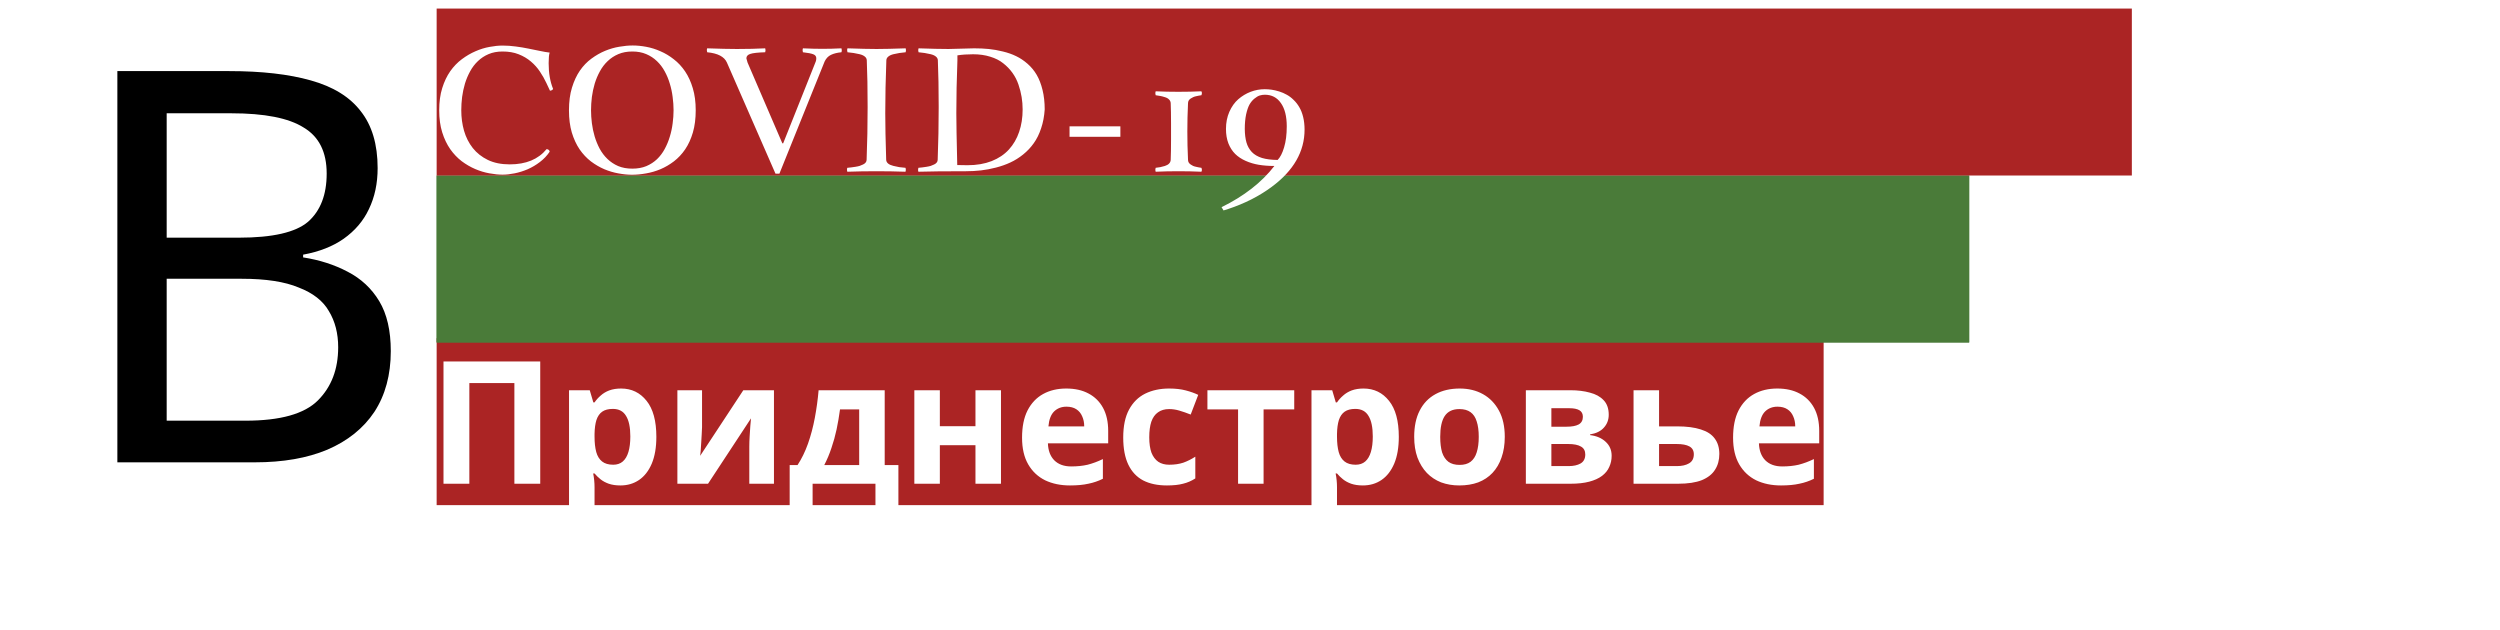
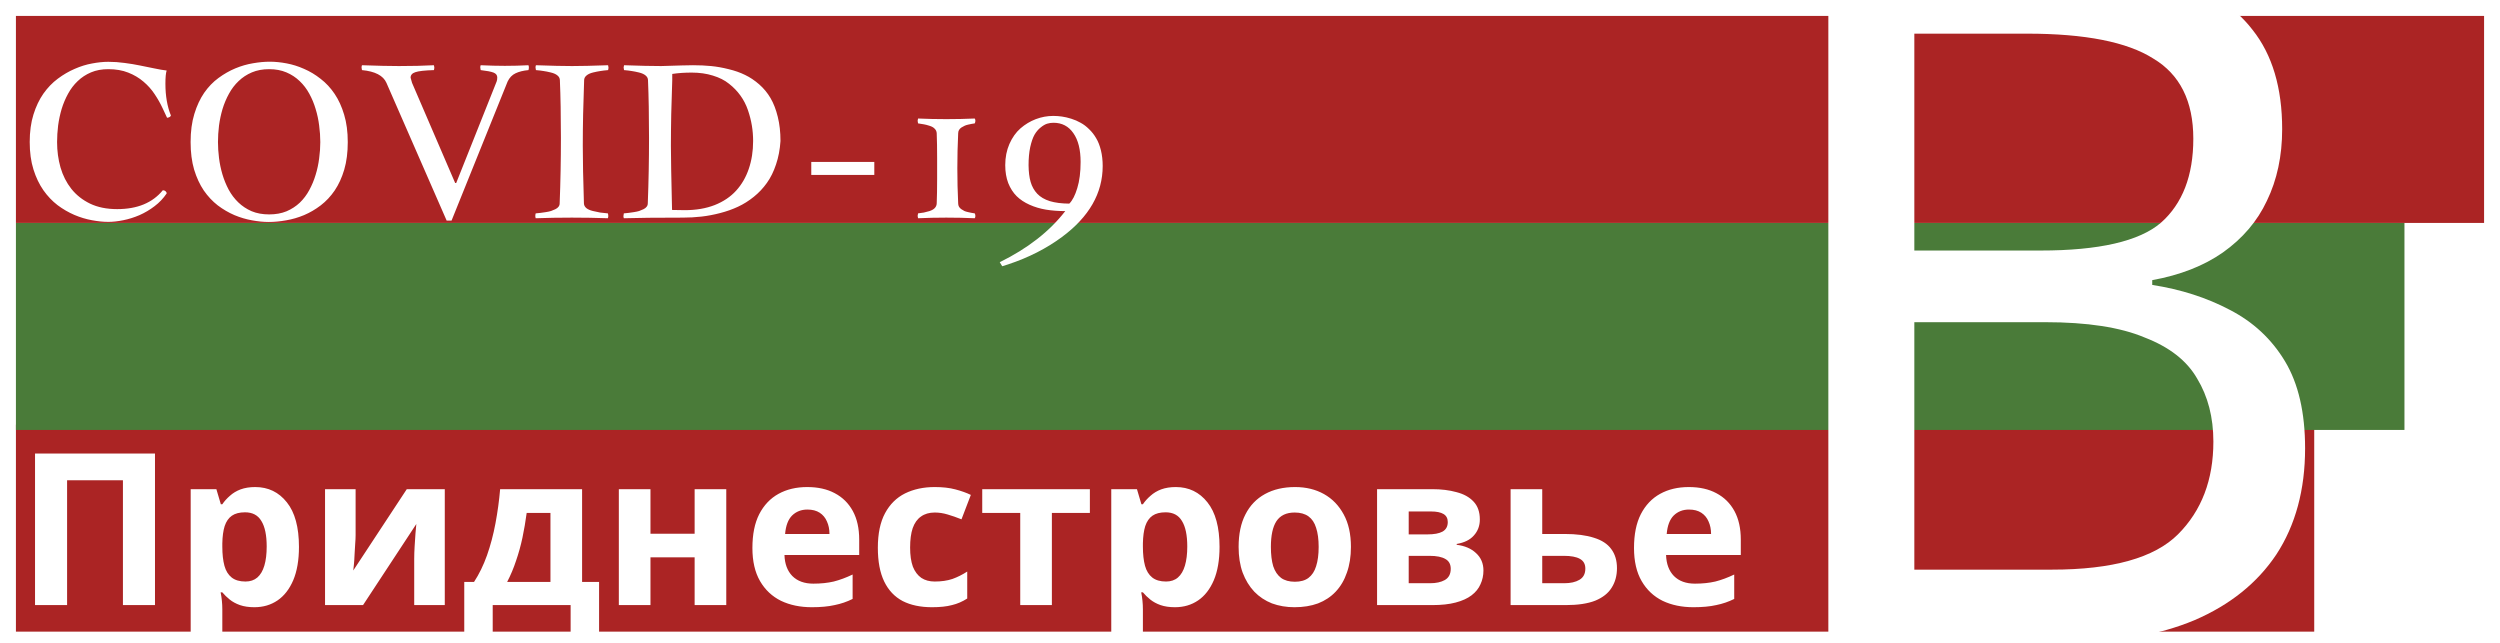
- <svg xmlns="http://www.w3.org/2000/svg" width="584" height="147" viewBox="0 0 584 147" fill="none">
-   <rect width="978" height="561" transform="translate(-129 -73)" fill="white" />
-   <rect x="102" y="79" width="324" height="39" fill="#AB2424" />
-   <rect x="102" y="41" width="358" height="39" fill="#4A7B39" />
-   <rect x="102" y="41" width="358" height="39" fill="#4A7B39" />
-   <rect x="102" y="2" width="396" height="39" fill="#AB2424" />
-   <path d="M117.402 10.645C118.431 10.645 119.453 10.716 120.469 10.859C121.497 10.99 122.48 11.152 123.418 11.348C124.368 11.53 125.267 11.712 126.113 11.895C126.96 12.077 127.721 12.207 128.398 12.285C128.242 12.754 128.164 13.581 128.164 14.766C128.164 17.07 128.509 19.069 129.199 20.762C129.121 20.996 128.88 21.139 128.477 21.191L127.637 19.395C127.22 18.496 126.719 17.611 126.133 16.738C125.547 15.853 124.844 15.065 124.023 14.375C123.203 13.672 122.246 13.105 121.152 12.676C120.072 12.246 118.822 12.031 117.402 12.031C116.178 12.031 115.091 12.233 114.141 12.637C113.19 13.04 112.357 13.587 111.641 14.277C110.924 14.954 110.319 15.749 109.824 16.66C109.329 17.559 108.926 18.516 108.613 19.531C108.314 20.547 108.092 21.588 107.949 22.656C107.819 23.724 107.754 24.759 107.754 25.762C107.754 27.428 107.969 29.023 108.398 30.547C108.841 32.07 109.525 33.418 110.449 34.59C111.374 35.749 112.546 36.673 113.965 37.363C115.397 38.053 117.103 38.398 119.082 38.398C122.871 38.398 125.736 37.214 127.676 34.844C127.884 34.844 128.053 34.902 128.184 35.02C128.327 35.137 128.398 35.28 128.398 35.449C127.773 36.374 127.012 37.175 126.113 37.852C125.228 38.529 124.284 39.089 123.281 39.531C122.279 39.961 121.263 40.28 120.234 40.488C119.219 40.697 118.275 40.801 117.402 40.801C116.452 40.801 115.423 40.697 114.316 40.488C113.223 40.293 112.122 39.961 111.016 39.492C109.922 39.023 108.867 38.411 107.852 37.656C106.849 36.888 105.957 35.95 105.176 34.844C104.395 33.724 103.77 32.415 103.301 30.918C102.832 29.421 102.598 27.702 102.598 25.762C102.598 23.809 102.832 22.083 103.301 20.586C103.77 19.076 104.395 17.76 105.176 16.641C105.97 15.521 106.875 14.583 107.891 13.828C108.919 13.06 109.98 12.441 111.074 11.973C112.168 11.491 113.262 11.152 114.355 10.957C115.449 10.749 116.465 10.645 117.402 10.645ZM147.812 10.625C148.815 10.625 149.87 10.729 150.977 10.938C152.096 11.146 153.197 11.491 154.277 11.973C155.371 12.441 156.413 13.066 157.402 13.848C158.405 14.616 159.284 15.56 160.039 16.68C160.794 17.799 161.393 19.108 161.836 20.605C162.292 22.103 162.52 23.822 162.52 25.762C162.52 27.715 162.298 29.447 161.855 30.957C161.413 32.454 160.814 33.763 160.059 34.883C159.303 35.99 158.424 36.927 157.422 37.695C156.432 38.45 155.384 39.062 154.277 39.531C153.184 39.987 152.064 40.312 150.918 40.508C149.772 40.716 148.678 40.82 147.637 40.82C146.647 40.82 145.592 40.716 144.473 40.508C143.366 40.312 142.266 39.987 141.172 39.531C140.078 39.062 139.03 38.45 138.027 37.695C137.038 36.927 136.159 35.99 135.391 34.883C134.635 33.763 134.03 32.454 133.574 30.957C133.132 29.447 132.91 27.715 132.91 25.762C132.91 23.756 133.145 21.992 133.613 20.469C134.082 18.932 134.701 17.604 135.469 16.484C136.25 15.365 137.148 14.434 138.164 13.691C139.193 12.936 140.254 12.331 141.348 11.875C142.454 11.419 143.561 11.1 144.668 10.918C145.788 10.723 146.836 10.625 147.812 10.625ZM147.715 12.031C146.491 12.031 145.404 12.233 144.453 12.637C143.503 13.04 142.669 13.587 141.953 14.277C141.237 14.954 140.632 15.749 140.137 16.66C139.642 17.559 139.238 18.516 138.926 19.531C138.626 20.547 138.405 21.588 138.262 22.656C138.132 23.724 138.066 24.759 138.066 25.762C138.066 26.725 138.132 27.728 138.262 28.77C138.392 29.811 138.607 30.84 138.906 31.855C139.206 32.858 139.596 33.815 140.078 34.727C140.573 35.638 141.178 36.439 141.895 37.129C142.611 37.819 143.444 38.372 144.395 38.789C145.358 39.193 146.465 39.395 147.715 39.395C148.939 39.395 150.026 39.199 150.977 38.809C151.927 38.405 152.76 37.865 153.477 37.188C154.193 36.497 154.792 35.703 155.273 34.805C155.768 33.893 156.165 32.936 156.465 31.934C156.777 30.918 156.999 29.883 157.129 28.828C157.272 27.773 157.344 26.751 157.344 25.762C157.344 24.759 157.272 23.724 157.129 22.656C156.999 21.588 156.777 20.547 156.465 19.531C156.165 18.516 155.768 17.559 155.273 16.66C154.779 15.749 154.173 14.954 153.457 14.277C152.741 13.587 151.908 13.04 150.957 12.637C150.007 12.233 148.926 12.031 147.715 12.031ZM165.195 11.289C168.138 11.393 170.456 11.445 172.148 11.445C174.609 11.445 176.81 11.393 178.75 11.289C178.802 11.497 178.828 11.641 178.828 11.719C178.828 11.862 178.802 12.025 178.75 12.207C177.031 12.259 175.866 12.389 175.254 12.598C174.655 12.793 174.355 13.138 174.355 13.633C174.355 13.646 174.447 13.971 174.629 14.609L182.754 33.477H182.949L190.566 14.355C190.645 14.16 190.684 13.906 190.684 13.594C190.684 13.164 190.449 12.858 189.98 12.676C189.512 12.493 188.704 12.337 187.559 12.207C187.507 11.921 187.48 11.745 187.48 11.68C187.48 11.575 187.507 11.445 187.559 11.289C189.238 11.367 190.755 11.406 192.109 11.406C193.594 11.406 195.078 11.367 196.562 11.289C196.615 11.445 196.641 11.575 196.641 11.68C196.641 11.888 196.615 12.064 196.562 12.207C195.586 12.298 194.772 12.5 194.121 12.812C193.483 13.112 192.988 13.626 192.637 14.355L182.07 40.566H181.152L169.805 14.609C169.206 13.242 167.669 12.441 165.195 12.207C165.143 11.973 165.117 11.81 165.117 11.719C165.117 11.588 165.143 11.445 165.195 11.289ZM197.969 11.289C200.885 11.393 203.151 11.445 204.766 11.445C206.38 11.445 208.646 11.393 211.562 11.289C211.615 11.497 211.641 11.641 211.641 11.719C211.641 11.862 211.615 12.025 211.562 12.207C210.964 12.259 210.475 12.318 210.098 12.383C209.733 12.435 209.277 12.526 208.73 12.656C208.197 12.787 207.786 12.975 207.5 13.223C207.214 13.457 207.064 13.743 207.051 14.082C206.882 18.509 206.797 22.63 206.797 26.445C206.797 29.232 206.868 32.858 207.012 37.324C207.025 37.663 207.174 37.956 207.461 38.203C207.747 38.438 208.158 38.62 208.691 38.75C209.238 38.88 209.694 38.978 210.059 39.043C210.436 39.095 210.924 39.147 211.523 39.199C211.576 39.355 211.602 39.531 211.602 39.727C211.602 39.831 211.576 39.961 211.523 40.117C209.31 40.039 207.044 40 204.727 40C202.383 40 200.117 40.039 197.93 40.117C197.878 39.961 197.852 39.831 197.852 39.727C197.852 39.505 197.878 39.329 197.93 39.199C198.32 39.16 198.633 39.128 198.867 39.102C199.102 39.075 199.421 39.03 199.824 38.965C200.241 38.9 200.573 38.828 200.82 38.75C201.081 38.659 201.348 38.548 201.621 38.418C201.895 38.288 202.096 38.132 202.227 37.949C202.37 37.767 202.441 37.559 202.441 37.324C202.598 33.249 202.676 29.141 202.676 25C202.676 20.781 202.611 17.142 202.48 14.082C202.467 13.743 202.318 13.457 202.031 13.223C201.745 12.975 201.328 12.787 200.781 12.656C200.247 12.526 199.792 12.435 199.414 12.383C199.049 12.318 198.568 12.259 197.969 12.207C197.917 11.973 197.891 11.81 197.891 11.719C197.891 11.588 197.917 11.445 197.969 11.289ZM214.57 11.289C217.487 11.393 219.818 11.445 221.562 11.445C224.818 11.341 226.816 11.289 227.559 11.289C228.77 11.289 229.909 11.341 230.977 11.445C232.044 11.55 233.145 11.745 234.277 12.031C235.423 12.305 236.458 12.669 237.383 13.125C238.307 13.568 239.193 14.16 240.039 14.902C240.885 15.645 241.595 16.504 242.168 17.48C242.741 18.457 243.197 19.635 243.535 21.016C243.874 22.383 244.043 23.9 244.043 25.566C243.939 27.168 243.659 28.639 243.203 29.98C242.76 31.322 242.188 32.48 241.484 33.457C240.794 34.434 239.974 35.306 239.023 36.074C238.073 36.842 237.077 37.467 236.035 37.949C235.007 38.431 233.887 38.828 232.676 39.141C231.478 39.453 230.306 39.675 229.16 39.805C228.027 39.935 226.855 40 225.645 40C220.762 40 217.057 40.039 214.531 40.117C214.479 39.961 214.453 39.831 214.453 39.727C214.453 39.635 214.479 39.46 214.531 39.199C214.922 39.16 215.234 39.128 215.469 39.102C215.703 39.075 216.022 39.03 216.426 38.965C216.842 38.9 217.174 38.828 217.422 38.75C217.682 38.659 217.949 38.548 218.223 38.418C218.496 38.288 218.698 38.132 218.828 37.949C218.971 37.767 219.043 37.559 219.043 37.324C219.199 33.249 219.277 29.141 219.277 25C219.277 20.781 219.212 17.142 219.082 14.082C219.069 13.743 218.919 13.457 218.633 13.223C218.346 12.975 217.93 12.787 217.383 12.656C216.849 12.526 216.393 12.435 216.016 12.383C215.651 12.318 215.169 12.259 214.57 12.207C214.518 11.973 214.492 11.81 214.492 11.719C214.492 11.641 214.518 11.497 214.57 11.289ZM223.652 14.082C223.483 18.509 223.398 22.63 223.398 26.445C223.398 28.555 223.47 32.591 223.613 38.555C224.173 38.581 224.974 38.594 226.016 38.594C228.125 38.594 230 38.275 231.641 37.637C233.281 36.986 234.629 36.081 235.684 34.922C236.738 33.763 237.533 32.396 238.066 30.82C238.613 29.232 238.887 27.48 238.887 25.566C238.887 24.577 238.809 23.607 238.652 22.656C238.496 21.706 238.249 20.736 237.91 19.746C237.572 18.756 237.103 17.845 236.504 17.012C235.905 16.178 235.189 15.436 234.355 14.785C233.535 14.121 232.52 13.607 231.309 13.242C230.111 12.865 228.783 12.676 227.324 12.676C225.983 12.676 224.759 12.76 223.652 12.93V14.082ZM249.844 31.953V29.512H261.719V31.953H249.844ZM280.645 39.199C280.723 39.355 280.762 39.518 280.762 39.688C280.762 39.857 280.723 40 280.645 40.117C278.926 40.039 277.135 40 275.273 40C273.451 40 271.68 40.039 269.961 40.117C269.909 39.909 269.883 39.766 269.883 39.688C269.883 39.622 269.909 39.46 269.961 39.199C270.43 39.134 270.794 39.082 271.055 39.043C271.315 38.991 271.667 38.9 272.109 38.77C272.552 38.626 272.884 38.438 273.105 38.203C273.34 37.956 273.464 37.663 273.477 37.324C273.529 36.035 273.555 34.473 273.555 32.637V28.809C273.555 26.96 273.529 25.397 273.477 24.121C273.464 23.783 273.34 23.496 273.105 23.262C272.884 23.014 272.552 22.826 272.109 22.695C271.667 22.552 271.315 22.461 271.055 22.422C270.794 22.37 270.43 22.311 269.961 22.246C269.909 21.96 269.883 21.797 269.883 21.758C269.883 21.68 269.909 21.537 269.961 21.328C271.68 21.406 273.451 21.445 275.273 21.445C277.135 21.445 278.926 21.406 280.645 21.328C280.723 21.445 280.762 21.588 280.762 21.758C280.762 21.914 280.723 22.077 280.645 22.246C280.371 22.285 280.169 22.318 280.039 22.344C279.909 22.37 279.694 22.415 279.395 22.48C279.095 22.546 278.861 22.624 278.691 22.715C278.522 22.793 278.333 22.897 278.125 23.027C277.93 23.158 277.78 23.314 277.676 23.496C277.572 23.678 277.52 23.887 277.52 24.121C277.415 26.322 277.363 28.522 277.363 30.723C277.363 32.923 277.415 35.124 277.52 37.324C277.52 37.559 277.572 37.767 277.676 37.949C277.78 38.132 277.93 38.288 278.125 38.418C278.333 38.548 278.522 38.659 278.691 38.75C278.861 38.828 279.095 38.9 279.395 38.965C279.694 39.03 279.909 39.075 280.039 39.102C280.169 39.128 280.371 39.16 280.645 39.199ZM285.82 49.16L285.352 48.398C290.625 45.807 294.74 42.598 297.695 38.77C296.38 38.77 295.169 38.678 294.062 38.496C292.969 38.314 291.94 38.008 290.977 37.578C290.013 37.148 289.199 36.608 288.535 35.957C287.871 35.293 287.344 34.473 286.953 33.496C286.576 32.507 286.387 31.38 286.387 30.117C286.387 28.659 286.647 27.331 287.168 26.133C287.702 24.922 288.398 23.939 289.258 23.184C290.13 22.428 291.094 21.849 292.148 21.445C293.216 21.042 294.31 20.84 295.43 20.84C295.977 20.84 296.523 20.879 297.07 20.957C297.617 21.035 298.203 21.172 298.828 21.367C299.453 21.562 300.039 21.816 300.586 22.129C301.146 22.428 301.68 22.832 302.188 23.34C302.708 23.835 303.151 24.401 303.516 25.039C303.893 25.664 304.193 26.426 304.414 27.324C304.635 28.223 304.746 29.206 304.746 30.273C304.746 35.404 302.188 39.863 297.07 43.652C294.154 45.814 290.775 47.533 286.934 48.809C286.191 49.043 285.82 49.16 285.82 49.16ZM290.781 30.117C290.794 31.367 290.924 32.422 291.172 33.281C291.419 34.141 291.836 34.883 292.422 35.508C293.008 36.12 293.796 36.582 294.785 36.895C295.775 37.194 296.999 37.35 298.457 37.363C299.056 36.764 299.557 35.788 299.961 34.434C300.378 33.079 300.586 31.439 300.586 29.512C300.586 27.181 300.13 25.371 299.219 24.082C298.32 22.78 297.07 22.129 295.469 22.129C295.065 22.129 294.668 22.188 294.277 22.305C293.9 22.422 293.49 22.663 293.047 23.027C292.604 23.379 292.22 23.835 291.895 24.395C291.582 24.954 291.315 25.729 291.094 26.719C290.885 27.708 290.781 28.841 290.781 30.117Z" fill="white" />
-   <path d="M53.528 16.608C61.123 16.608 67.48 17.333 72.6 18.784C77.805 20.235 81.688 22.624 84.248 25.952C86.893 29.28 88.216 33.717 88.216 39.264C88.216 42.848 87.533 46.048 86.168 48.864C84.888 51.595 82.925 53.899 80.28 55.776C77.72 57.568 74.563 58.805 70.808 59.488V60.128C74.648 60.725 78.104 61.835 81.176 63.456C84.333 65.077 86.808 67.381 88.6 70.368C90.392 73.355 91.288 77.237 91.288 82.016C91.288 87.563 90.008 92.299 87.448 96.224C84.888 100.064 81.219 103.008 76.44 105.056C71.747 107.019 66.115 108 59.544 108H27.416V16.608H53.528ZM55.832 55.52C63.683 55.52 69.059 54.283 71.96 51.808C74.861 49.248 76.312 45.493 76.312 40.544C76.312 35.509 74.52 31.925 70.936 29.792C67.437 27.573 61.805 26.464 54.04 26.464H38.936V55.52H55.832ZM38.936 65.12V98.272H57.368C65.475 98.272 71.107 96.693 74.264 93.536C77.421 90.379 79 86.24 79 81.12C79 77.877 78.275 75.061 76.824 72.672C75.459 70.283 73.112 68.448 69.784 67.168C66.541 65.803 62.104 65.12 56.472 65.12H38.936Z" fill="black" />
-   <path d="M103.6 113V84.44H126.2V113H120.16V89.48H109.64V113H103.6ZM145.085 90.76C147.538 90.76 149.525 91.72 151.045 93.64C152.565 95.533 153.325 98.333 153.325 102.04C153.325 104.52 152.965 106.613 152.245 108.32C151.525 110 150.538 111.267 149.285 112.12C148.031 112.973 146.578 113.4 144.925 113.4C143.885 113.4 142.978 113.267 142.205 113C141.458 112.733 140.818 112.387 140.285 111.96C139.751 111.533 139.285 111.08 138.885 110.6H138.565C138.671 111.107 138.751 111.64 138.805 112.2C138.858 112.733 138.885 113.267 138.885 113.8V122.6H132.925V91.16H137.765L138.605 94H138.885C139.285 93.413 139.765 92.88 140.325 92.4C140.885 91.893 141.551 91.493 142.325 91.2C143.125 90.907 144.045 90.76 145.085 90.76ZM143.165 95.52C142.125 95.52 141.298 95.733 140.685 96.16C140.071 96.587 139.618 97.24 139.325 98.12C139.058 98.973 138.911 100.053 138.885 101.36V102C138.885 103.413 139.018 104.613 139.285 105.6C139.551 106.56 140.005 107.293 140.645 107.8C141.285 108.307 142.151 108.56 143.245 108.56C144.151 108.56 144.898 108.307 145.485 107.8C146.071 107.293 146.511 106.547 146.805 105.56C147.098 104.573 147.245 103.373 147.245 101.96C147.245 99.827 146.911 98.227 146.245 97.16C145.605 96.067 144.578 95.52 143.165 95.52ZM163.997 99.8C163.997 100.253 163.971 100.813 163.917 101.48C163.891 102.147 163.851 102.827 163.797 103.52C163.771 104.213 163.731 104.827 163.677 105.36C163.624 105.893 163.584 106.267 163.557 106.48L173.637 91.16H180.797V113H175.037V104.28C175.037 103.56 175.064 102.773 175.117 101.92C175.171 101.04 175.224 100.227 175.277 99.48C175.357 98.707 175.411 98.12 175.437 97.72L165.397 113H158.237V91.16H163.997V99.8ZM206.666 91.16V108.64H209.866V120.84H204.506V113H189.826V120.84H184.466V108.64H186.306C187.266 107.173 188.08 105.507 188.746 103.64C189.413 101.747 189.946 99.733 190.346 97.6C190.746 95.467 191.04 93.32 191.226 91.16H206.666ZM196.226 95.64C196.013 97.24 195.746 98.8 195.426 100.32C195.106 101.813 194.706 103.253 194.226 104.64C193.773 106.027 193.213 107.36 192.546 108.64H200.706V95.64H196.226ZM219.549 91.16V99.56H227.869V91.16H233.829V113H227.869V104H219.549V113H213.589V91.16H219.549ZM249.073 90.76C251.1 90.76 252.833 91.147 254.273 91.92C255.74 92.693 256.873 93.813 257.673 95.28C258.473 96.747 258.873 98.547 258.873 100.68V103.56H244.793C244.846 105.24 245.34 106.56 246.273 107.52C247.233 108.48 248.553 108.96 250.233 108.96C251.646 108.96 252.926 108.827 254.073 108.56C255.22 108.267 256.406 107.827 257.633 107.24V111.84C256.566 112.373 255.433 112.76 254.233 113C253.06 113.267 251.633 113.4 249.953 113.4C247.766 113.4 245.833 113 244.153 112.2C242.473 111.373 241.153 110.133 240.193 108.48C239.233 106.827 238.753 104.747 238.753 102.24C238.753 99.68 239.18 97.56 240.033 95.88C240.913 94.173 242.126 92.893 243.673 92.04C245.22 91.187 247.02 90.76 249.073 90.76ZM249.113 95C247.966 95 247.006 95.373 246.233 96.12C245.486 96.867 245.046 98.027 244.913 99.6H253.273C253.273 98.72 253.113 97.933 252.793 97.24C252.5 96.547 252.046 96 251.433 95.6C250.82 95.2 250.046 95 249.113 95ZM272.586 113.4C270.426 113.4 268.586 113.013 267.066 112.24C265.546 111.44 264.386 110.213 263.586 108.56C262.786 106.907 262.386 104.787 262.386 102.2C262.386 99.533 262.839 97.36 263.746 95.68C264.653 94 265.906 92.76 267.506 91.96C269.133 91.16 270.999 90.76 273.106 90.76C274.599 90.76 275.893 90.907 276.986 91.2C278.106 91.493 279.079 91.84 279.906 92.24L278.146 96.84C277.213 96.467 276.333 96.16 275.506 95.92C274.706 95.68 273.906 95.56 273.106 95.56C272.066 95.56 271.199 95.813 270.506 96.32C269.813 96.8 269.293 97.533 268.946 98.52C268.626 99.48 268.466 100.693 268.466 102.16C268.466 103.6 268.639 104.8 268.986 105.76C269.359 106.693 269.893 107.4 270.586 107.88C271.279 108.333 272.119 108.56 273.106 108.56C274.359 108.56 275.466 108.4 276.426 108.08C277.386 107.733 278.319 107.267 279.226 106.68V111.76C278.319 112.347 277.359 112.76 276.346 113C275.359 113.267 274.106 113.4 272.586 113.4ZM302.333 95.64H295.173V113H289.213V95.64H282.053V91.16H302.333V95.64ZM318.522 90.76C320.976 90.76 322.962 91.72 324.482 93.64C326.002 95.533 326.762 98.333 326.762 102.04C326.762 104.52 326.402 106.613 325.682 108.32C324.962 110 323.976 111.267 322.722 112.12C321.469 112.973 320.016 113.4 318.362 113.4C317.322 113.4 316.416 113.267 315.642 113C314.896 112.733 314.256 112.387 313.722 111.96C313.189 111.533 312.722 111.08 312.322 110.6H312.002C312.109 111.107 312.189 111.64 312.242 112.2C312.296 112.733 312.322 113.267 312.322 113.8V122.6H306.362V91.16H311.202L312.042 94H312.322C312.722 93.413 313.202 92.88 313.762 92.4C314.322 91.893 314.989 91.493 315.762 91.2C316.562 90.907 317.482 90.76 318.522 90.76ZM316.602 95.52C315.562 95.52 314.736 95.733 314.122 96.16C313.509 96.587 313.056 97.24 312.762 98.12C312.496 98.973 312.349 100.053 312.322 101.36V102C312.322 103.413 312.456 104.613 312.722 105.6C312.989 106.56 313.442 107.293 314.082 107.8C314.722 108.307 315.589 108.56 316.682 108.56C317.589 108.56 318.336 108.307 318.922 107.8C319.509 107.293 319.949 106.547 320.242 105.56C320.536 104.573 320.682 103.373 320.682 101.96C320.682 99.827 320.349 98.227 319.682 97.16C319.042 96.067 318.016 95.52 316.602 95.52ZM351.515 102.04C351.515 103.853 351.261 105.467 350.755 106.88C350.275 108.293 349.568 109.493 348.635 110.48C347.728 111.44 346.621 112.173 345.315 112.68C344.008 113.16 342.528 113.4 340.875 113.4C339.355 113.4 337.941 113.16 336.635 112.68C335.355 112.173 334.248 111.44 333.315 110.48C332.381 109.493 331.648 108.293 331.115 106.88C330.608 105.467 330.355 103.853 330.355 102.04C330.355 99.613 330.781 97.573 331.635 95.92C332.488 94.24 333.715 92.96 335.315 92.08C336.915 91.2 338.808 90.76 340.995 90.76C343.048 90.76 344.861 91.2 346.435 92.08C348.008 92.96 349.248 94.24 350.155 95.92C351.061 97.573 351.515 99.613 351.515 102.04ZM336.435 102.04C336.435 103.48 336.581 104.693 336.875 105.68C337.195 106.64 337.688 107.373 338.355 107.88C339.021 108.36 339.888 108.6 340.955 108.6C342.021 108.6 342.875 108.36 343.515 107.88C344.181 107.373 344.661 106.64 344.955 105.68C345.275 104.693 345.435 103.48 345.435 102.04C345.435 100.6 345.275 99.4 344.955 98.44C344.661 97.48 344.181 96.76 343.515 96.28C342.848 95.8 341.981 95.56 340.915 95.56C339.341 95.56 338.195 96.107 337.475 97.2C336.781 98.267 336.435 99.88 336.435 102.04ZM375.8 96.88C375.8 98.053 375.427 99.053 374.68 99.88C373.96 100.707 372.88 101.24 371.44 101.48V101.64C372.96 101.827 374.174 102.347 375.08 103.2C376.014 104.053 376.48 105.147 376.48 106.48C376.48 107.413 376.294 108.28 375.92 109.08C375.574 109.88 375.014 110.573 374.24 111.16C373.467 111.747 372.467 112.2 371.24 112.52C370.04 112.84 368.574 113 366.84 113H356.44V91.16H366.84C368.547 91.16 370.067 91.347 371.4 91.72C372.76 92.067 373.827 92.653 374.6 93.48C375.4 94.307 375.8 95.44 375.8 96.88ZM370.32 106.16C370.32 105.307 369.987 104.693 369.32 104.32C368.654 103.92 367.654 103.72 366.32 103.72H362.4V108.88H366.44C367.56 108.88 368.48 108.68 369.2 108.28C369.947 107.853 370.32 107.147 370.32 106.16ZM369.76 97.36C369.76 96.667 369.494 96.16 368.96 95.84C368.427 95.52 367.64 95.36 366.6 95.36H362.4V99.68H365.92C367.174 99.68 368.12 99.507 368.76 99.16C369.427 98.787 369.76 98.187 369.76 97.36ZM391.757 99.6C393.997 99.6 395.85 99.84 397.317 100.32C398.783 100.773 399.863 101.48 400.557 102.44C401.277 103.4 401.637 104.6 401.637 106.04C401.637 107.453 401.303 108.68 400.637 109.72C399.997 110.76 398.97 111.573 397.557 112.16C396.143 112.72 394.29 113 391.997 113H381.597V91.16H387.557V99.6H391.757ZM395.677 106.12C395.677 105.267 395.33 104.653 394.637 104.28C393.97 103.907 392.97 103.72 391.637 103.72H387.557V108.88H391.717C392.89 108.88 393.837 108.667 394.557 108.24C395.303 107.813 395.677 107.107 395.677 106.12ZM415.167 90.76C417.194 90.76 418.927 91.147 420.367 91.92C421.834 92.693 422.967 93.813 423.767 95.28C424.567 96.747 424.967 98.547 424.967 100.68V103.56H410.887C410.94 105.24 411.434 106.56 412.367 107.52C413.327 108.48 414.647 108.96 416.327 108.96C417.74 108.96 419.02 108.827 420.167 108.56C421.314 108.267 422.5 107.827 423.727 107.24V111.84C422.66 112.373 421.527 112.76 420.327 113C419.154 113.267 417.727 113.4 416.047 113.4C413.86 113.4 411.927 113 410.247 112.2C408.567 111.373 407.247 110.133 406.287 108.48C405.327 106.827 404.847 104.747 404.847 102.24C404.847 99.68 405.274 97.56 406.127 95.88C407.007 94.173 408.22 92.893 409.767 92.04C411.314 91.187 413.114 90.76 415.167 90.76ZM415.207 95C414.06 95 413.1 95.373 412.327 96.12C411.58 96.867 411.14 98.027 411.007 99.6H419.367C419.367 98.72 419.207 97.933 418.887 97.24C418.594 96.547 418.14 96 417.527 95.6C416.914 95.2 416.14 95 415.207 95Z" fill="white" />
+ <svg xmlns="http://www.w3.org/2000/svg" width="471" height="121" viewBox="0 0 471 121" fill="none">
+   <rect width="978" height="561" transform="translate(-245 -72)" fill="white" />
+   <rect x="3" y="80" width="433" height="39" fill="#AB2424" />
+   <rect x="3" y="42" width="450" height="39" fill="#4A7B39" />
+   <rect x="3" y="3" width="465" height="39" fill="#AB2424" />
+   <path d="M20.402 11.645C21.431 11.645 22.453 11.716 23.469 11.859C24.497 11.99 25.48 12.152 26.418 12.348C27.369 12.53 28.267 12.712 29.113 12.895C29.96 13.077 30.721 13.207 31.398 13.285C31.242 13.754 31.164 14.581 31.164 15.766C31.164 18.07 31.509 20.069 32.199 21.762C32.121 21.996 31.88 22.139 31.477 22.191L30.637 20.395C30.22 19.496 29.719 18.611 29.133 17.738C28.547 16.853 27.844 16.065 27.023 15.375C26.203 14.672 25.246 14.105 24.152 13.676C23.072 13.246 21.822 13.031 20.402 13.031C19.178 13.031 18.091 13.233 17.141 13.637C16.19 14.04 15.357 14.587 14.641 15.277C13.925 15.954 13.319 16.749 12.824 17.66C12.329 18.559 11.926 19.516 11.613 20.531C11.314 21.547 11.092 22.588 10.949 23.656C10.819 24.724 10.754 25.759 10.754 26.762C10.754 28.428 10.969 30.023 11.398 31.547C11.841 33.07 12.525 34.418 13.449 35.59C14.374 36.749 15.546 37.673 16.965 38.363C18.397 39.053 20.103 39.398 22.082 39.398C25.871 39.398 28.736 38.214 30.676 35.844C30.884 35.844 31.053 35.902 31.184 36.02C31.327 36.137 31.398 36.28 31.398 36.449C30.773 37.374 30.012 38.175 29.113 38.852C28.228 39.529 27.284 40.089 26.281 40.531C25.279 40.961 24.263 41.28 23.234 41.488C22.219 41.697 21.275 41.801 20.402 41.801C19.452 41.801 18.423 41.697 17.316 41.488C16.223 41.293 15.122 40.961 14.016 40.492C12.922 40.023 11.867 39.411 10.852 38.656C9.849 37.888 8.957 36.95 8.176 35.844C7.395 34.724 6.77 33.415 6.301 31.918C5.832 30.421 5.598 28.702 5.598 26.762C5.598 24.809 5.832 23.083 6.301 21.586C6.77 20.076 7.395 18.76 8.176 17.641C8.97 16.521 9.875 15.583 10.891 14.828C11.919 14.06 12.98 13.441 14.074 12.973C15.168 12.491 16.262 12.152 17.355 11.957C18.449 11.749 19.465 11.645 20.402 11.645ZM50.812 11.625C51.815 11.625 52.87 11.729 53.977 11.938C55.096 12.146 56.197 12.491 57.277 12.973C58.371 13.441 59.413 14.066 60.402 14.848C61.405 15.616 62.284 16.56 63.039 17.68C63.794 18.799 64.393 20.108 64.836 21.605C65.292 23.103 65.519 24.822 65.519 26.762C65.519 28.715 65.298 30.447 64.856 31.957C64.413 33.454 63.814 34.763 63.059 35.883C62.303 36.99 61.425 37.927 60.422 38.695C59.432 39.45 58.384 40.062 57.277 40.531C56.184 40.987 55.064 41.312 53.918 41.508C52.772 41.716 51.678 41.82 50.637 41.82C49.647 41.82 48.592 41.716 47.473 41.508C46.366 41.312 45.266 40.987 44.172 40.531C43.078 40.062 42.03 39.45 41.027 38.695C40.038 37.927 39.159 36.99 38.391 35.883C37.635 34.763 37.03 33.454 36.574 31.957C36.132 30.447 35.91 28.715 35.91 26.762C35.91 24.756 36.145 22.992 36.613 21.469C37.082 19.932 37.7 18.604 38.469 17.484C39.25 16.365 40.148 15.434 41.164 14.691C42.193 13.936 43.254 13.331 44.348 12.875C45.454 12.419 46.561 12.1 47.668 11.918C48.788 11.723 49.836 11.625 50.812 11.625ZM50.715 13.031C49.491 13.031 48.404 13.233 47.453 13.637C46.503 14.04 45.669 14.587 44.953 15.277C44.237 15.954 43.632 16.749 43.137 17.66C42.642 18.559 42.238 19.516 41.926 20.531C41.626 21.547 41.405 22.588 41.262 23.656C41.132 24.724 41.066 25.759 41.066 26.762C41.066 27.725 41.132 28.728 41.262 29.77C41.392 30.811 41.607 31.84 41.906 32.855C42.206 33.858 42.596 34.815 43.078 35.727C43.573 36.638 44.178 37.439 44.895 38.129C45.611 38.819 46.444 39.372 47.395 39.789C48.358 40.193 49.465 40.395 50.715 40.395C51.939 40.395 53.026 40.199 53.977 39.809C54.927 39.405 55.76 38.865 56.477 38.188C57.193 37.497 57.792 36.703 58.273 35.805C58.768 34.893 59.165 33.936 59.465 32.934C59.777 31.918 59.999 30.883 60.129 29.828C60.272 28.773 60.344 27.751 60.344 26.762C60.344 25.759 60.272 24.724 60.129 23.656C59.999 22.588 59.777 21.547 59.465 20.531C59.165 19.516 58.768 18.559 58.273 17.66C57.779 16.749 57.173 15.954 56.457 15.277C55.741 14.587 54.908 14.04 53.957 13.637C53.007 13.233 51.926 13.031 50.715 13.031ZM68.195 12.289C71.138 12.393 73.456 12.445 75.148 12.445C77.609 12.445 79.81 12.393 81.75 12.289C81.802 12.497 81.828 12.641 81.828 12.719C81.828 12.862 81.802 13.025 81.75 13.207C80.031 13.259 78.866 13.389 78.254 13.598C77.655 13.793 77.356 14.138 77.356 14.633C77.356 14.646 77.447 14.971 77.629 15.609L85.754 34.477H85.949L93.566 15.355C93.644 15.16 93.684 14.906 93.684 14.594C93.684 14.164 93.449 13.858 92.981 13.676C92.512 13.493 91.704 13.337 90.559 13.207C90.507 12.921 90.481 12.745 90.481 12.68C90.481 12.575 90.507 12.445 90.559 12.289C92.238 12.367 93.755 12.406 95.109 12.406C96.594 12.406 98.078 12.367 99.562 12.289C99.615 12.445 99.641 12.575 99.641 12.68C99.641 12.888 99.615 13.064 99.562 13.207C98.586 13.298 97.772 13.5 97.121 13.812C96.483 14.112 95.988 14.626 95.637 15.355L85.07 41.566H84.152L72.805 15.609C72.206 14.242 70.669 13.441 68.195 13.207C68.143 12.973 68.117 12.81 68.117 12.719C68.117 12.588 68.143 12.445 68.195 12.289ZM100.969 12.289C103.885 12.393 106.151 12.445 107.766 12.445C109.38 12.445 111.646 12.393 114.562 12.289C114.615 12.497 114.641 12.641 114.641 12.719C114.641 12.862 114.615 13.025 114.562 13.207C113.964 13.259 113.475 13.318 113.098 13.383C112.733 13.435 112.277 13.526 111.73 13.656C111.197 13.787 110.786 13.975 110.5 14.223C110.214 14.457 110.064 14.743 110.051 15.082C109.882 19.509 109.797 23.63 109.797 27.445C109.797 30.232 109.868 33.858 110.012 38.324C110.025 38.663 110.174 38.956 110.461 39.203C110.747 39.438 111.158 39.62 111.691 39.75C112.238 39.88 112.694 39.978 113.059 40.043C113.436 40.095 113.924 40.147 114.523 40.199C114.576 40.355 114.602 40.531 114.602 40.727C114.602 40.831 114.576 40.961 114.523 41.117C112.31 41.039 110.044 41 107.727 41C105.383 41 103.117 41.039 100.93 41.117C100.878 40.961 100.852 40.831 100.852 40.727C100.852 40.505 100.878 40.329 100.93 40.199C101.32 40.16 101.633 40.128 101.867 40.102C102.102 40.075 102.421 40.03 102.824 39.965C103.241 39.9 103.573 39.828 103.82 39.75C104.081 39.659 104.348 39.548 104.621 39.418C104.895 39.288 105.096 39.132 105.227 38.949C105.37 38.767 105.441 38.559 105.441 38.324C105.598 34.249 105.676 30.141 105.676 26C105.676 21.781 105.611 18.142 105.48 15.082C105.467 14.743 105.318 14.457 105.031 14.223C104.745 13.975 104.328 13.787 103.781 13.656C103.247 13.526 102.792 13.435 102.414 13.383C102.049 13.318 101.568 13.259 100.969 13.207C100.917 12.973 100.891 12.81 100.891 12.719C100.891 12.588 100.917 12.445 100.969 12.289ZM117.57 12.289C120.487 12.393 122.818 12.445 124.562 12.445C127.818 12.341 129.816 12.289 130.559 12.289C131.77 12.289 132.909 12.341 133.977 12.445C135.044 12.55 136.145 12.745 137.277 13.031C138.423 13.305 139.458 13.669 140.383 14.125C141.307 14.568 142.193 15.16 143.039 15.902C143.885 16.645 144.595 17.504 145.168 18.48C145.741 19.457 146.197 20.635 146.535 22.016C146.874 23.383 147.043 24.9 147.043 26.566C146.939 28.168 146.659 29.639 146.203 30.98C145.76 32.322 145.188 33.48 144.484 34.457C143.794 35.434 142.974 36.306 142.023 37.074C141.073 37.842 140.077 38.467 139.035 38.949C138.007 39.431 136.887 39.828 135.676 40.141C134.478 40.453 133.306 40.675 132.16 40.805C131.027 40.935 129.855 41 128.645 41C123.762 41 120.057 41.039 117.531 41.117C117.479 40.961 117.453 40.831 117.453 40.727C117.453 40.635 117.479 40.46 117.531 40.199C117.922 40.16 118.234 40.128 118.469 40.102C118.703 40.075 119.022 40.03 119.426 39.965C119.842 39.9 120.174 39.828 120.422 39.75C120.682 39.659 120.949 39.548 121.223 39.418C121.496 39.288 121.698 39.132 121.828 38.949C121.971 38.767 122.043 38.559 122.043 38.324C122.199 34.249 122.277 30.141 122.277 26C122.277 21.781 122.212 18.142 122.082 15.082C122.069 14.743 121.919 14.457 121.633 14.223C121.346 13.975 120.93 13.787 120.383 13.656C119.849 13.526 119.393 13.435 119.016 13.383C118.651 13.318 118.169 13.259 117.57 13.207C117.518 12.973 117.492 12.81 117.492 12.719C117.492 12.641 117.518 12.497 117.57 12.289ZM126.652 15.082C126.483 19.509 126.398 23.63 126.398 27.445C126.398 29.555 126.47 33.591 126.613 39.555C127.173 39.581 127.974 39.594 129.016 39.594C131.125 39.594 133 39.275 134.641 38.637C136.281 37.986 137.629 37.081 138.684 35.922C139.738 34.763 140.533 33.396 141.066 31.82C141.613 30.232 141.887 28.48 141.887 26.566C141.887 25.577 141.809 24.607 141.652 23.656C141.496 22.706 141.249 21.736 140.91 20.746C140.572 19.756 140.103 18.845 139.504 18.012C138.905 17.178 138.189 16.436 137.355 15.785C136.535 15.121 135.52 14.607 134.309 14.242C133.111 13.865 131.783 13.676 130.324 13.676C128.983 13.676 127.759 13.76 126.652 13.93V15.082ZM152.844 32.953V30.512H164.719V32.953H152.844ZM183.645 40.199C183.723 40.355 183.762 40.518 183.762 40.688C183.762 40.857 183.723 41 183.645 41.117C181.926 41.039 180.135 41 178.273 41C176.451 41 174.68 41.039 172.961 41.117C172.909 40.909 172.883 40.766 172.883 40.688C172.883 40.622 172.909 40.46 172.961 40.199C173.43 40.134 173.794 40.082 174.055 40.043C174.315 39.991 174.667 39.9 175.109 39.77C175.552 39.626 175.884 39.438 176.105 39.203C176.34 38.956 176.464 38.663 176.477 38.324C176.529 37.035 176.555 35.473 176.555 33.637V29.809C176.555 27.96 176.529 26.397 176.477 25.121C176.464 24.783 176.34 24.496 176.105 24.262C175.884 24.014 175.552 23.826 175.109 23.695C174.667 23.552 174.315 23.461 174.055 23.422C173.794 23.37 173.43 23.311 172.961 23.246C172.909 22.96 172.883 22.797 172.883 22.758C172.883 22.68 172.909 22.537 172.961 22.328C174.68 22.406 176.451 22.445 178.273 22.445C180.135 22.445 181.926 22.406 183.645 22.328C183.723 22.445 183.762 22.588 183.762 22.758C183.762 22.914 183.723 23.077 183.645 23.246C183.371 23.285 183.169 23.318 183.039 23.344C182.909 23.37 182.694 23.415 182.395 23.48C182.095 23.546 181.861 23.624 181.691 23.715C181.522 23.793 181.333 23.897 181.125 24.027C180.93 24.158 180.78 24.314 180.676 24.496C180.572 24.678 180.52 24.887 180.52 25.121C180.415 27.322 180.363 29.522 180.363 31.723C180.363 33.923 180.415 36.124 180.52 38.324C180.52 38.559 180.572 38.767 180.676 38.949C180.78 39.132 180.93 39.288 181.125 39.418C181.333 39.548 181.522 39.659 181.691 39.75C181.861 39.828 182.095 39.9 182.395 39.965C182.694 40.03 182.909 40.075 183.039 40.102C183.169 40.128 183.371 40.16 183.645 40.199ZM188.82 50.16L188.352 49.398C193.625 46.807 197.74 43.598 200.695 39.77C199.38 39.77 198.169 39.678 197.062 39.496C195.969 39.314 194.94 39.008 193.977 38.578C193.013 38.148 192.199 37.608 191.535 36.957C190.871 36.293 190.344 35.473 189.953 34.496C189.576 33.507 189.387 32.38 189.387 31.117C189.387 29.659 189.647 28.331 190.168 27.133C190.702 25.922 191.398 24.939 192.258 24.184C193.13 23.428 194.094 22.849 195.148 22.445C196.216 22.042 197.31 21.84 198.43 21.84C198.977 21.84 199.523 21.879 200.07 21.957C200.617 22.035 201.203 22.172 201.828 22.367C202.453 22.562 203.039 22.816 203.586 23.129C204.146 23.428 204.68 23.832 205.188 24.34C205.708 24.835 206.151 25.401 206.516 26.039C206.893 26.664 207.193 27.426 207.414 28.324C207.635 29.223 207.746 30.206 207.746 31.273C207.746 36.404 205.188 40.863 200.07 44.652C197.154 46.814 193.775 48.533 189.934 49.809C189.191 50.043 188.82 50.16 188.82 50.16ZM193.781 31.117C193.794 32.367 193.924 33.422 194.172 34.281C194.419 35.141 194.836 35.883 195.422 36.508C196.008 37.12 196.796 37.582 197.785 37.895C198.775 38.194 199.999 38.35 201.457 38.363C202.056 37.764 202.557 36.788 202.961 35.434C203.378 34.079 203.586 32.439 203.586 30.512C203.586 28.181 203.13 26.371 202.219 25.082C201.32 23.78 200.07 23.129 198.469 23.129C198.065 23.129 197.668 23.188 197.277 23.305C196.9 23.422 196.49 23.663 196.047 24.027C195.604 24.379 195.22 24.835 194.895 25.395C194.582 25.954 194.315 26.729 194.094 27.719C193.885 28.708 193.781 29.841 193.781 31.117Z" fill="white" />
+   <path d="M381.18 -7.52C391.86 -7.52 400.8 -6.5 408 -4.46C415.32 -2.42 420.78 0.94 424.38 5.62C428.1 10.3 429.96 16.54 429.96 24.34C429.96 29.38 429 33.88 427.08 37.84C425.28 41.68 422.52 44.92 418.8 47.56C415.2 50.08 410.76 51.82 405.48 52.78V53.68C410.88 54.52 415.74 56.08 420.06 58.36C424.5 60.64 427.98 63.88 430.5 68.08C433.02 72.28 434.28 77.74 434.28 84.46C434.28 92.26 432.48 98.92 428.88 104.44C425.28 109.84 420.12 113.98 413.4 116.86C406.8 119.62 398.88 121 389.64 121H344.46V-7.52H381.18ZM384.42 47.2C395.46 47.2 403.02 45.46 407.1 41.98C411.18 38.38 413.22 33.1 413.22 26.14C413.22 19.06 410.7 14.02 405.66 11.02C400.74 7.9 392.82 6.34 381.9 6.34H360.66V47.2H384.42ZM360.66 60.7V107.32H386.58C397.98 107.32 405.9 105.1 410.34 100.66C414.78 96.22 417 90.4 417 83.2C417 78.64 415.98 74.68 413.94 71.32C412.02 67.96 408.72 65.38 404.04 63.58C399.48 61.66 393.24 60.7 385.32 60.7H360.66Z" fill="white" />
+   <path d="M6.6 114V85.44H29.2V114H23.16V90.48H12.64V114H6.6ZM48.085 91.76C50.538 91.76 52.525 92.72 54.045 94.64C55.565 96.533 56.325 99.333 56.325 103.04C56.325 105.52 55.965 107.613 55.245 109.32C54.525 111 53.538 112.267 52.285 113.12C51.031 113.973 49.578 114.4 47.925 114.4C46.885 114.4 45.978 114.267 45.205 114C44.458 113.733 43.818 113.387 43.285 112.96C42.751 112.533 42.285 112.08 41.885 111.6H41.565C41.671 112.107 41.751 112.64 41.805 113.2C41.858 113.733 41.885 114.267 41.885 114.8V123.6H35.925V92.16H40.765L41.605 95H41.885C42.285 94.413 42.765 93.88 43.325 93.4C43.885 92.893 44.551 92.493 45.325 92.2C46.125 91.907 47.045 91.76 48.085 91.76ZM46.165 96.52C45.125 96.52 44.298 96.733 43.685 97.16C43.071 97.587 42.618 98.24 42.325 99.12C42.058 99.973 41.911 101.053 41.885 102.36V103C41.885 104.413 42.018 105.613 42.285 106.6C42.551 107.56 43.005 108.293 43.645 108.8C44.285 109.307 45.151 109.56 46.245 109.56C47.151 109.56 47.898 109.307 48.485 108.8C49.071 108.293 49.511 107.547 49.805 106.56C50.098 105.573 50.245 104.373 50.245 102.96C50.245 100.827 49.911 99.227 49.245 98.16C48.605 97.067 47.578 96.52 46.165 96.52ZM66.997 100.8C66.997 101.253 66.971 101.813 66.917 102.48C66.891 103.147 66.85 103.827 66.797 104.52C66.77 105.213 66.731 105.827 66.677 106.36C66.624 106.893 66.584 107.267 66.557 107.48L76.637 92.16H83.797V114H78.037V105.28C78.037 104.56 78.064 103.773 78.117 102.92C78.171 102.04 78.224 101.227 78.277 100.48C78.357 99.707 78.41 99.12 78.437 98.72L68.397 114H61.237V92.16H66.997V100.8ZM109.666 92.16V109.64H112.866V121.84H107.506V114H92.826V121.84H87.466V109.64H89.306C90.266 108.173 91.08 106.507 91.746 104.64C92.413 102.747 92.946 100.733 93.346 98.6C93.746 96.467 94.04 94.32 94.226 92.16H109.666ZM99.226 96.64C99.013 98.24 98.746 99.8 98.426 101.32C98.106 102.813 97.706 104.253 97.226 105.64C96.773 107.027 96.213 108.36 95.546 109.64H103.706V96.64H99.226ZM122.549 92.16V100.56H130.869V92.16H136.829V114H130.869V105H122.549V114H116.589V92.16H122.549ZM152.073 91.76C154.1 91.76 155.833 92.147 157.273 92.92C158.74 93.693 159.873 94.813 160.673 96.28C161.473 97.747 161.873 99.547 161.873 101.68V104.56H147.793C147.846 106.24 148.34 107.56 149.273 108.52C150.233 109.48 151.553 109.96 153.233 109.96C154.646 109.96 155.926 109.827 157.073 109.56C158.22 109.267 159.406 108.827 160.633 108.24V112.84C159.566 113.373 158.433 113.76 157.233 114C156.06 114.267 154.633 114.4 152.953 114.4C150.766 114.4 148.833 114 147.153 113.2C145.473 112.373 144.153 111.133 143.193 109.48C142.233 107.827 141.753 105.747 141.753 103.24C141.753 100.68 142.18 98.56 143.033 96.88C143.913 95.173 145.126 93.893 146.673 93.04C148.22 92.187 150.02 91.76 152.073 91.76ZM152.113 96C150.966 96 150.006 96.373 149.233 97.12C148.486 97.867 148.046 99.027 147.913 100.6H156.273C156.273 99.72 156.113 98.933 155.793 98.24C155.5 97.547 155.046 97 154.433 96.6C153.82 96.2 153.046 96 152.113 96ZM175.586 114.4C173.426 114.4 171.586 114.013 170.066 113.24C168.546 112.44 167.386 111.213 166.586 109.56C165.786 107.907 165.386 105.787 165.386 103.2C165.386 100.533 165.839 98.36 166.746 96.68C167.653 95 168.906 93.76 170.506 92.96C172.133 92.16 173.999 91.76 176.106 91.76C177.599 91.76 178.893 91.907 179.986 92.2C181.106 92.493 182.079 92.84 182.906 93.24L181.146 97.84C180.213 97.467 179.333 97.16 178.506 96.92C177.706 96.68 176.906 96.56 176.106 96.56C175.066 96.56 174.199 96.813 173.506 97.32C172.813 97.8 172.293 98.533 171.946 99.52C171.626 100.48 171.466 101.693 171.466 103.16C171.466 104.6 171.639 105.8 171.986 106.76C172.359 107.693 172.893 108.4 173.586 108.88C174.279 109.333 175.119 109.56 176.106 109.56C177.359 109.56 178.466 109.4 179.426 109.08C180.386 108.733 181.319 108.267 182.226 107.68V112.76C181.319 113.347 180.359 113.76 179.346 114C178.359 114.267 177.106 114.4 175.586 114.4ZM205.333 96.64H198.173V114H192.213V96.64H185.053V92.16H205.333V96.64ZM221.522 91.76C223.976 91.76 225.962 92.72 227.482 94.64C229.002 96.533 229.762 99.333 229.762 103.04C229.762 105.52 229.402 107.613 228.682 109.32C227.962 111 226.976 112.267 225.722 113.12C224.469 113.973 223.016 114.4 221.362 114.4C220.322 114.4 219.416 114.267 218.642 114C217.896 113.733 217.256 113.387 216.722 112.96C216.189 112.533 215.722 112.08 215.322 111.6H215.002C215.109 112.107 215.189 112.64 215.242 113.2C215.296 113.733 215.322 114.267 215.322 114.8V123.6H209.362V92.16H214.202L215.042 95H215.322C215.722 94.413 216.202 93.88 216.762 93.4C217.322 92.893 217.989 92.493 218.762 92.2C219.562 91.907 220.482 91.76 221.522 91.76ZM219.602 96.52C218.562 96.52 217.736 96.733 217.122 97.16C216.509 97.587 216.056 98.24 215.762 99.12C215.496 99.973 215.349 101.053 215.322 102.36V103C215.322 104.413 215.456 105.613 215.722 106.6C215.989 107.56 216.442 108.293 217.082 108.8C217.722 109.307 218.589 109.56 219.682 109.56C220.589 109.56 221.336 109.307 221.922 108.8C222.509 108.293 222.949 107.547 223.242 106.56C223.536 105.573 223.682 104.373 223.682 102.96C223.682 100.827 223.349 99.227 222.682 98.16C222.042 97.067 221.016 96.52 219.602 96.52ZM254.515 103.04C254.515 104.853 254.261 106.467 253.755 107.88C253.275 109.293 252.568 110.493 251.635 111.48C250.728 112.44 249.621 113.173 248.315 113.68C247.008 114.16 245.528 114.4 243.875 114.4C242.355 114.4 240.941 114.16 239.635 113.68C238.355 113.173 237.248 112.44 236.315 111.48C235.381 110.493 234.648 109.293 234.115 107.88C233.608 106.467 233.355 104.853 233.355 103.04C233.355 100.613 233.781 98.573 234.635 96.92C235.488 95.24 236.715 93.96 238.315 93.08C239.915 92.2 241.808 91.76 243.995 91.76C246.048 91.76 247.861 92.2 249.435 93.08C251.008 93.96 252.248 95.24 253.155 96.92C254.061 98.573 254.515 100.613 254.515 103.04ZM239.435 103.04C239.435 104.48 239.581 105.693 239.875 106.68C240.195 107.64 240.688 108.373 241.355 108.88C242.021 109.36 242.888 109.6 243.955 109.6C245.021 109.6 245.875 109.36 246.515 108.88C247.181 108.373 247.661 107.64 247.955 106.68C248.275 105.693 248.435 104.48 248.435 103.04C248.435 101.6 248.275 100.4 247.955 99.44C247.661 98.48 247.181 97.76 246.515 97.28C245.848 96.8 244.981 96.56 243.915 96.56C242.341 96.56 241.195 97.107 240.475 98.2C239.781 99.267 239.435 100.88 239.435 103.04ZM278.8 97.88C278.8 99.053 278.427 100.053 277.68 100.88C276.96 101.707 275.88 102.24 274.44 102.48V102.64C275.96 102.827 277.174 103.347 278.08 104.2C279.014 105.053 279.48 106.147 279.48 107.48C279.48 108.413 279.294 109.28 278.92 110.08C278.574 110.88 278.014 111.573 277.24 112.16C276.467 112.747 275.467 113.2 274.24 113.52C273.04 113.84 271.574 114 269.84 114H259.44V92.16H269.84C271.547 92.16 273.067 92.347 274.4 92.72C275.76 93.067 276.827 93.653 277.6 94.48C278.4 95.307 278.8 96.44 278.8 97.88ZM273.32 107.16C273.32 106.307 272.987 105.693 272.32 105.32C271.654 104.92 270.654 104.72 269.32 104.72H265.4V109.88H269.44C270.56 109.88 271.48 109.68 272.2 109.28C272.947 108.853 273.32 108.147 273.32 107.16ZM272.76 98.36C272.76 97.667 272.494 97.16 271.96 96.84C271.427 96.52 270.64 96.36 269.6 96.36H265.4V100.68H268.92C270.174 100.68 271.12 100.507 271.76 100.16C272.427 99.787 272.76 99.187 272.76 98.36ZM294.757 100.6C296.997 100.6 298.85 100.84 300.317 101.32C301.783 101.773 302.863 102.48 303.557 103.44C304.277 104.4 304.637 105.6 304.637 107.04C304.637 108.453 304.303 109.68 303.637 110.72C302.997 111.76 301.97 112.573 300.557 113.16C299.143 113.72 297.29 114 294.997 114H284.597V92.16H290.557V100.6H294.757ZM298.677 107.12C298.677 106.267 298.33 105.653 297.637 105.28C296.97 104.907 295.97 104.72 294.637 104.72H290.557V109.88H294.717C295.89 109.88 296.837 109.667 297.557 109.24C298.303 108.813 298.677 108.107 298.677 107.12ZM318.167 91.76C320.194 91.76 321.927 92.147 323.367 92.92C324.834 93.693 325.967 94.813 326.767 96.28C327.567 97.747 327.967 99.547 327.967 101.68V104.56H313.887C313.94 106.24 314.434 107.56 315.367 108.52C316.327 109.48 317.647 109.96 319.327 109.96C320.74 109.96 322.02 109.827 323.167 109.56C324.314 109.267 325.5 108.827 326.727 108.24V112.84C325.66 113.373 324.527 113.76 323.327 114C322.154 114.267 320.727 114.4 319.047 114.4C316.86 114.4 314.927 114 313.247 113.2C311.567 112.373 310.247 111.133 309.287 109.48C308.327 107.827 307.847 105.747 307.847 103.24C307.847 100.68 308.274 98.56 309.127 96.88C310.007 95.173 311.22 93.893 312.767 93.04C314.314 92.187 316.114 91.76 318.167 91.76ZM318.207 96C317.06 96 316.1 96.373 315.327 97.12C314.58 97.867 314.14 99.027 314.007 100.6H322.367C322.367 99.72 322.207 98.933 321.887 98.24C321.594 97.547 321.14 97 320.527 96.6C319.914 96.2 319.14 96 318.207 96Z" fill="white" />
</svg>
